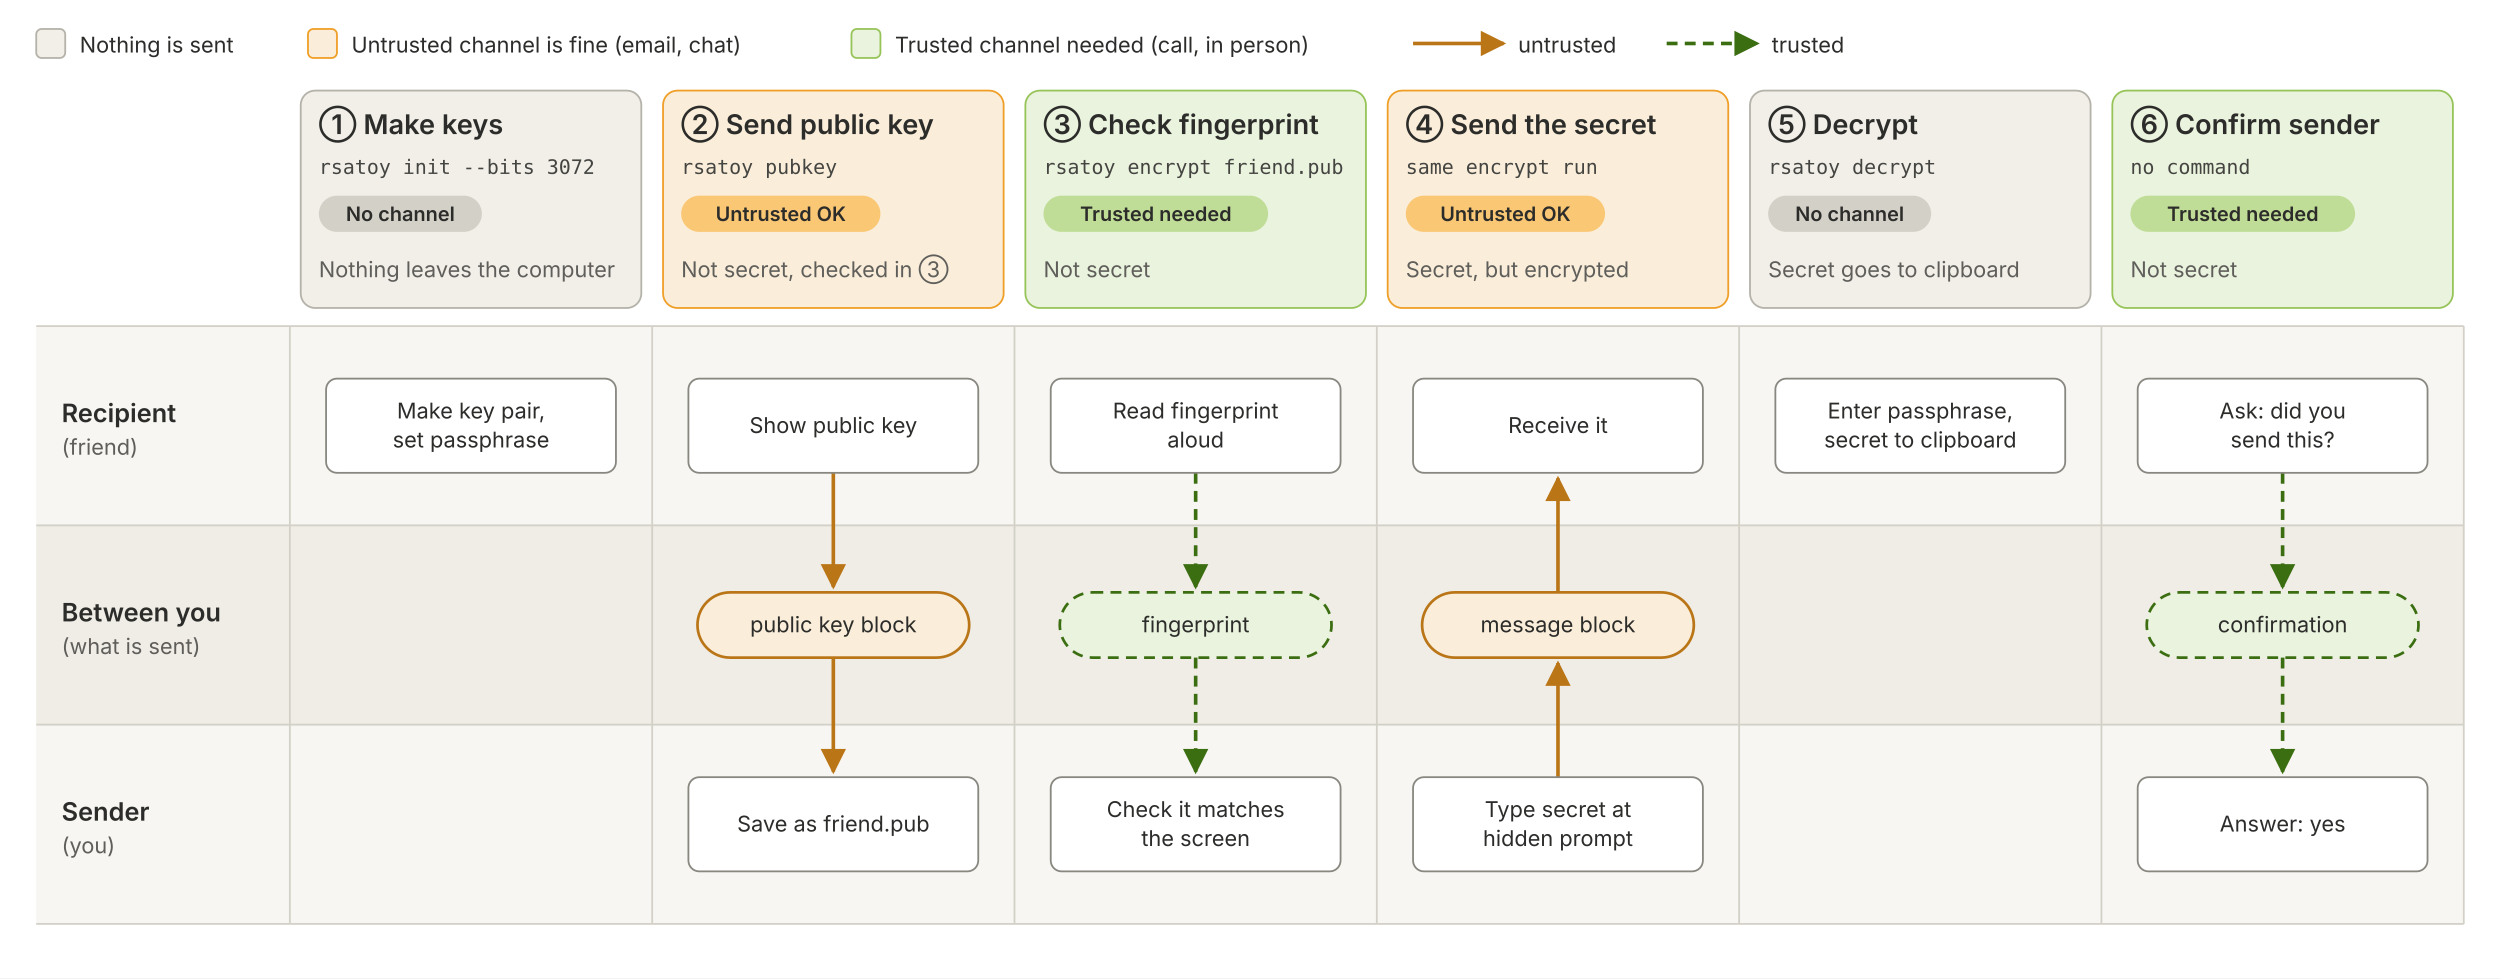
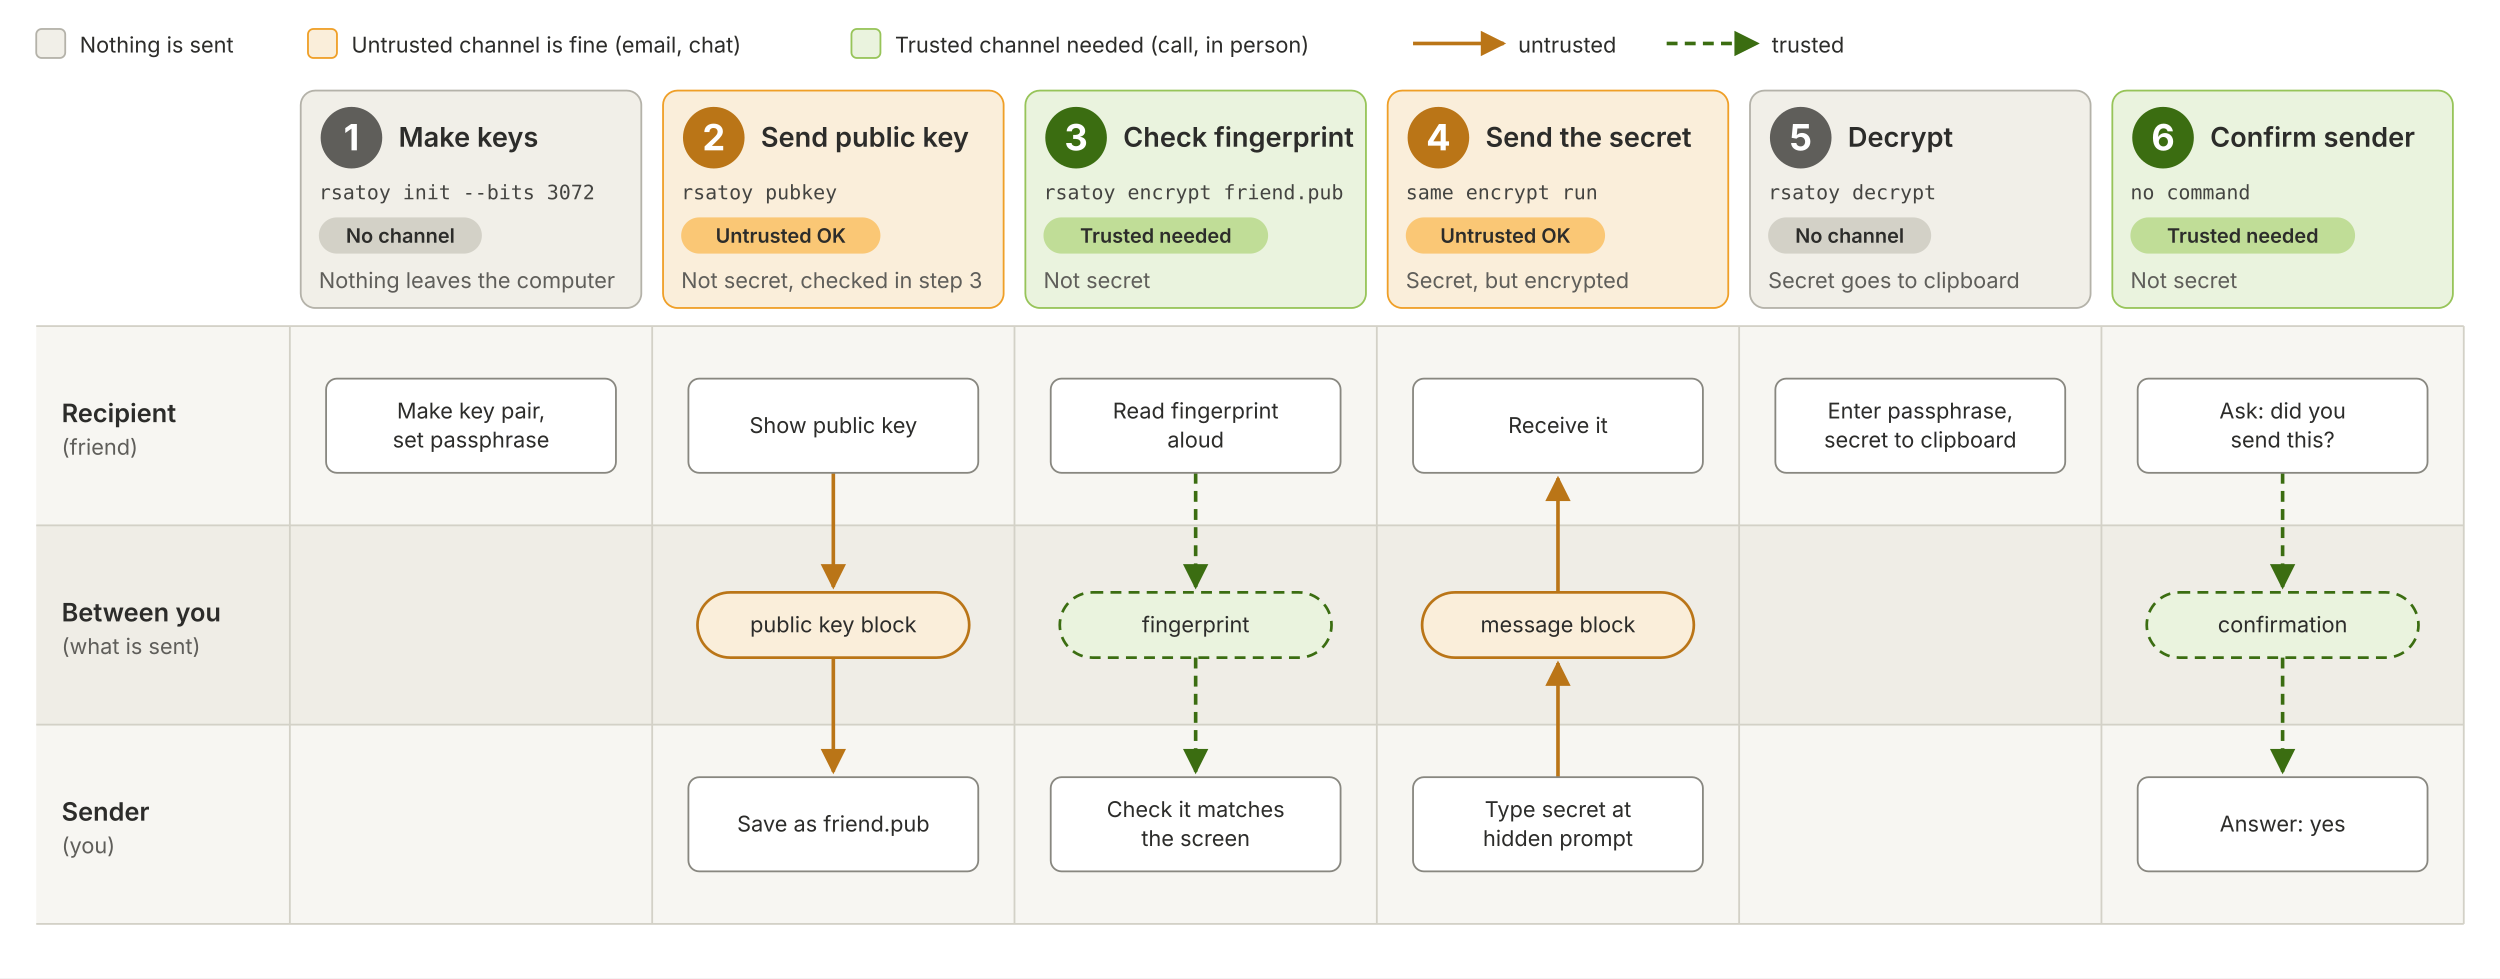
<svg xmlns="http://www.w3.org/2000/svg" width="1380" height="540" viewBox="0 0 1380 540" role="img">
  <style>
.bg{fill:#fff} text{font-family:-apple-system,"Segoe UI",system-ui,sans-serif;fill:#2c2c2a}
.title{font-size:15px;font-weight:600} .cmd{font-family:ui-monospace,Menlo,Consolas,monospace;font-size:11px;fill:#444441}
.note{font-size:12px;fill:#5f5e5a} .small{font-size:12px} .lane-label{font-size:14px;font-weight:600}
.lane-a{fill:#f7f6f2} .lane-b{fill:#efede6} .grid{stroke:#d3d1c7;stroke-width:1}
.action{fill:#fff;stroke:#888780;stroke-width:1}
.card-none{fill:#f1efe8;stroke:#b4b2a9} .card-un{fill:#faeeda;stroke:#ef9f27} .card-tr{fill:#eaf3de;stroke:#97c459}
- .badge-none{fill:#d3d1c7} .badge-un{fill:#fac775} .badge-tr{fill:#c0dd97} .badge-text{font-size:11px;font-weight:600}
+ .badge-none{fill:#d3d1c7} .badge-un{fill:#fac775} .badge-tr{fill:#c0dd97} .num-text{font-size:20px;font-weight:700;fill:#fff} .num-none{fill:#5f5e5a} .num-un{fill:#ba7517} .num-tr{fill:#3b6d11} .badge-text{font-size:11px;font-weight:600}
.item-un{fill:#faeeda;stroke:#ba7517;stroke-width:1.5} .item-tr{fill:#eaf3de;stroke:#3b6d11;stroke-width:1.5;stroke-dasharray:6 4}
.arr-un{stroke:#ba7517;stroke-width:2;fill:none} .arr-tr{stroke:#3b6d11;stroke-width:2;fill:none;stroke-dasharray:6 4}
.head-un{fill:#ba7517} .head-tr{fill:#3b6d11}
@media (prefers-color-scheme: dark){
.bg{fill:#1f1f1e} text{fill:#f1efe8} .cmd{fill:#d3d1c7} .note{fill:#b4b2a9}
.lane-a{fill:#262625} .lane-b{fill:#2c2c2a} .grid{stroke:#444441}
.action{fill:#1f1f1e;stroke:#888780}
.card-none{fill:#2c2c2a;stroke:#5f5e5a} .card-un{fill:#412402;stroke:#ba7517} .card-tr{fill:#173404;stroke:#639922}
- .badge-none{fill:#444441} .badge-un{fill:#854f0b} .badge-tr{fill:#3b6d11}
+ .badge-none{fill:#444441} .num-none{fill:#888780} .num-un{fill:#ba7517} .num-tr{fill:#639922} .badge-un{fill:#854f0b} .badge-tr{fill:#3b6d11}
.item-un{fill:#412402;stroke:#ef9f27} .item-tr{fill:#173404;stroke:#97c459}
.arr-un{stroke:#ef9f27} .arr-tr{stroke:#97c459} .head-un{fill:#ef9f27} .head-tr{fill:#97c459}}
</style>
  <defs>
    <marker id="h-un" viewBox="0 0 10 10" refX="9" refY="5" markerWidth="7" markerHeight="7" orient="auto-start-reverse">
      <path class="head-un" d="M0 0L10 5L0 10z" />
    </marker>
    <marker id="h-tr" viewBox="0 0 10 10" refX="9" refY="5" markerWidth="7" markerHeight="7" orient="auto-start-reverse">
      <path class="head-tr" d="M0 0L10 5L0 10z" />
    </marker>
  </defs>
  <rect class="bg" x="0" y="0" width="1380" height="540" />
  <rect class="card-none" x="20" y="16" width="16" height="16" rx="3" />
  <text class="small" x="44" y="29">Nothing is sent</text>
  <rect class="card-un" x="170" y="16" width="16" height="16" rx="3" />
  <text class="small" x="194" y="29">Untrusted channel is fine (email, chat)</text>
  <rect class="card-tr" x="470" y="16" width="16" height="16" rx="3" />
  <text class="small" x="494" y="29">Trusted channel needed (call, in person)</text>
  <line class="arr-un" x1="780" y1="24" x2="830" y2="24" marker-end="url(#h-un)" />
  <text class="small" x="838" y="29">untrusted</text>
  <line class="arr-tr" x1="920" y1="24" x2="970" y2="24" marker-end="url(#h-tr)" />
  <text class="small" x="978" y="29">trusted</text>
  <rect class="lane-a" x="20" y="180" width="1340" height="110" />
  <text class="lane-label" x="34" y="233">Recipient</text>
  <text class="note" x="34" y="251">(friend)</text>
  <rect class="lane-b" x="20" y="290" width="1340" height="110" />
  <text class="lane-label" x="34" y="343">Between you</text>
  <text class="note" x="34" y="361">(what is sent)</text>
  <rect class="lane-a" x="20" y="400" width="1340" height="110" />
  <text class="lane-label" x="34" y="453">Sender</text>
  <text class="note" x="34" y="471">(you)</text>
  <line class="grid" x1="20" y1="180" x2="1360" y2="180" />
  <line class="grid" x1="20" y1="290" x2="1360" y2="290" />
  <line class="grid" x1="20" y1="400" x2="1360" y2="400" />
  <line class="grid" x1="20" y1="510" x2="1360" y2="510" />
  <line class="grid" x1="160" y1="180" x2="160" y2="510" />
  <line class="grid" x1="360" y1="180" x2="360" y2="510" />
  <line class="grid" x1="560" y1="180" x2="560" y2="510" />
  <line class="grid" x1="760" y1="180" x2="760" y2="510" />
  <line class="grid" x1="960" y1="180" x2="960" y2="510" />
  <line class="grid" x1="1160" y1="180" x2="1160" y2="510" />
  <line class="grid" x1="1360" y1="180" x2="1360" y2="510" />
  <rect class="card-none" x="166" y="50" width="188" height="120" rx="8" />
-   <text class="title" x="176" y="74">① Make keys</text>
-   <text class="cmd" x="176" y="96">rsatoy init --bits 3072</text>
-   <rect class="badge-none" x="176" y="108" width="90" height="20" rx="10" />
-   <text class="badge-text" x="221.0" y="122" text-anchor="middle">No channel</text>
-   <text class="note" x="176" y="153">Nothing leaves the computer</text>
+   <circle class="num-none" cx="194" cy="76" r="17" />
+   <text class="num-text" x="194" y="83" text-anchor="middle">1</text>
+   <text class="title" x="220" y="81">Make keys</text>
+   <text class="cmd" x="176" y="110">rsatoy init --bits 3072</text>
+   <rect class="badge-none" x="176" y="120" width="90" height="20" rx="10" />
+   <text class="badge-text" x="221.0" y="134" text-anchor="middle">No channel</text>
+   <text class="note" x="176" y="159">Nothing leaves the computer</text>
  <rect class="card-un" x="366" y="50" width="188" height="120" rx="8" />
-   <text class="title" x="376" y="74">② Send public key</text>
-   <text class="cmd" x="376" y="96">rsatoy pubkey</text>
-   <rect class="badge-un" x="376" y="108" width="110" height="20" rx="10" />
-   <text class="badge-text" x="431.0" y="122" text-anchor="middle">Untrusted OK</text>
-   <text class="note" x="376" y="153">Not secret, checked in ③</text>
+   <circle class="num-un" cx="394" cy="76" r="17" />
+   <text class="num-text" x="394" y="83" text-anchor="middle">2</text>
+   <text class="title" x="420" y="81">Send public key</text>
+   <text class="cmd" x="376" y="110">rsatoy pubkey</text>
+   <rect class="badge-un" x="376" y="120" width="110" height="20" rx="10" />
+   <text class="badge-text" x="431.0" y="134" text-anchor="middle">Untrusted OK</text>
+   <text class="note" x="376" y="159">Not secret, checked in step 3</text>
  <rect class="card-tr" x="566" y="50" width="188" height="120" rx="8" />
-   <text class="title" x="576" y="74">③ Check fingerprint</text>
-   <text class="cmd" x="576" y="96">rsatoy encrypt friend.pub</text>
-   <rect class="badge-tr" x="576" y="108" width="124" height="20" rx="10" />
-   <text class="badge-text" x="638.0" y="122" text-anchor="middle">Trusted needed</text>
-   <text class="note" x="576" y="153">Not secret</text>
+   <circle class="num-tr" cx="594" cy="76" r="17" />
+   <text class="num-text" x="594" y="83" text-anchor="middle">3</text>
+   <text class="title" x="620" y="81">Check fingerprint</text>
+   <text class="cmd" x="576" y="110">rsatoy encrypt friend.pub</text>
+   <rect class="badge-tr" x="576" y="120" width="124" height="20" rx="10" />
+   <text class="badge-text" x="638.0" y="134" text-anchor="middle">Trusted needed</text>
+   <text class="note" x="576" y="159">Not secret</text>
  <rect class="card-un" x="766" y="50" width="188" height="120" rx="8" />
-   <text class="title" x="776" y="74">④ Send the secret</text>
-   <text class="cmd" x="776" y="96">same encrypt run</text>
-   <rect class="badge-un" x="776" y="108" width="110" height="20" rx="10" />
-   <text class="badge-text" x="831.0" y="122" text-anchor="middle">Untrusted OK</text>
-   <text class="note" x="776" y="153">Secret, but encrypted</text>
+   <circle class="num-un" cx="794" cy="76" r="17" />
+   <text class="num-text" x="794" y="83" text-anchor="middle">4</text>
+   <text class="title" x="820" y="81">Send the secret</text>
+   <text class="cmd" x="776" y="110">same encrypt run</text>
+   <rect class="badge-un" x="776" y="120" width="110" height="20" rx="10" />
+   <text class="badge-text" x="831.0" y="134" text-anchor="middle">Untrusted OK</text>
+   <text class="note" x="776" y="159">Secret, but encrypted</text>
  <rect class="card-none" x="966" y="50" width="188" height="120" rx="8" />
-   <text class="title" x="976" y="74">⑤ Decrypt</text>
-   <text class="cmd" x="976" y="96">rsatoy decrypt</text>
-   <rect class="badge-none" x="976" y="108" width="90" height="20" rx="10" />
-   <text class="badge-text" x="1021.0" y="122" text-anchor="middle">No channel</text>
-   <text class="note" x="976" y="153">Secret goes to clipboard</text>
+   <circle class="num-none" cx="994" cy="76" r="17" />
+   <text class="num-text" x="994" y="83" text-anchor="middle">5</text>
+   <text class="title" x="1020" y="81">Decrypt</text>
+   <text class="cmd" x="976" y="110">rsatoy decrypt</text>
+   <rect class="badge-none" x="976" y="120" width="90" height="20" rx="10" />
+   <text class="badge-text" x="1021.0" y="134" text-anchor="middle">No channel</text>
+   <text class="note" x="976" y="159">Secret goes to clipboard</text>
  <rect class="card-tr" x="1166" y="50" width="188" height="120" rx="8" />
-   <text class="title" x="1176" y="74">⑥ Confirm sender</text>
-   <text class="cmd" x="1176" y="96">no command</text>
-   <rect class="badge-tr" x="1176" y="108" width="124" height="20" rx="10" />
-   <text class="badge-text" x="1238.0" y="122" text-anchor="middle">Trusted needed</text>
-   <text class="note" x="1176" y="153">Not secret</text>
+   <circle class="num-tr" cx="1194" cy="76" r="17" />
+   <text class="num-text" x="1194" y="83" text-anchor="middle">6</text>
+   <text class="title" x="1220" y="81">Confirm sender</text>
+   <text class="cmd" x="1176" y="110">no command</text>
+   <rect class="badge-tr" x="1176" y="120" width="124" height="20" rx="10" />
+   <text class="badge-text" x="1238.0" y="134" text-anchor="middle">Trusted needed</text>
+   <text class="note" x="1176" y="159">Not secret</text>
  <rect class="item-un" x="385" y="327" width="150" height="36" rx="18" />
  <text class="small" x="460" y="349" text-anchor="middle">public key block</text>
  <line class="arr-un" x1="460" y1="261" x2="460" y2="324" marker-end="url(#h-un)" />
  <line class="arr-un" x1="460" y1="363" x2="460" y2="426" marker-end="url(#h-un)" />
  <rect class="item-tr" x="585" y="327" width="150" height="36" rx="18" />
  <text class="small" x="660" y="349" text-anchor="middle">fingerprint</text>
  <line class="arr-tr" x1="660" y1="261" x2="660" y2="324" marker-end="url(#h-tr)" />
  <line class="arr-tr" x1="660" y1="363" x2="660" y2="426" marker-end="url(#h-tr)" />
  <rect class="item-un" x="785" y="327" width="150" height="36" rx="18" />
  <text class="small" x="860" y="349" text-anchor="middle">message block</text>
  <line class="arr-un" x1="860" y1="429" x2="860" y2="366" marker-end="url(#h-un)" />
  <line class="arr-un" x1="860" y1="327" x2="860" y2="264" marker-end="url(#h-un)" />
  <rect class="item-tr" x="1185" y="327" width="150" height="36" rx="18" />
  <text class="small" x="1260" y="349" text-anchor="middle">confirmation</text>
  <line class="arr-tr" x1="1260" y1="261" x2="1260" y2="324" marker-end="url(#h-tr)" />
  <line class="arr-tr" x1="1260" y1="363" x2="1260" y2="426" marker-end="url(#h-tr)" />
  <rect class="action" x="180" y="209" width="160" height="52" rx="6" />
  <text class="small" x="260" y="231" text-anchor="middle">Make key pair,</text>
  <text class="small" x="260" y="247" text-anchor="middle">set passphrase</text>
  <rect class="action" x="380" y="209" width="160" height="52" rx="6" />
  <text class="small" x="460" y="239" text-anchor="middle">Show public key</text>
  <rect class="action" x="380" y="429" width="160" height="52" rx="6" />
  <text class="small" x="460" y="459" text-anchor="middle">Save as friend.pub</text>
  <rect class="action" x="580" y="209" width="160" height="52" rx="6" />
  <text class="small" x="660" y="231" text-anchor="middle">Read fingerprint</text>
  <text class="small" x="660" y="247" text-anchor="middle">aloud</text>
  <rect class="action" x="580" y="429" width="160" height="52" rx="6" />
  <text class="small" x="660" y="451" text-anchor="middle">Check it matches</text>
  <text class="small" x="660" y="467" text-anchor="middle">the screen</text>
  <rect class="action" x="780" y="429" width="160" height="52" rx="6" />
  <text class="small" x="860" y="451" text-anchor="middle">Type secret at</text>
  <text class="small" x="860" y="467" text-anchor="middle">hidden prompt</text>
  <rect class="action" x="780" y="209" width="160" height="52" rx="6" />
  <text class="small" x="860" y="239" text-anchor="middle">Receive it</text>
  <rect class="action" x="980" y="209" width="160" height="52" rx="6" />
  <text class="small" x="1060" y="231" text-anchor="middle">Enter passphrase,</text>
  <text class="small" x="1060" y="247" text-anchor="middle">secret to clipboard</text>
  <rect class="action" x="1180" y="209" width="160" height="52" rx="6" />
  <text class="small" x="1260" y="231" text-anchor="middle">Ask: did you</text>
  <text class="small" x="1260" y="247" text-anchor="middle">send this?</text>
  <rect class="action" x="1180" y="429" width="160" height="52" rx="6" />
  <text class="small" x="1260" y="459" text-anchor="middle">Answer: yes</text>
</svg>
